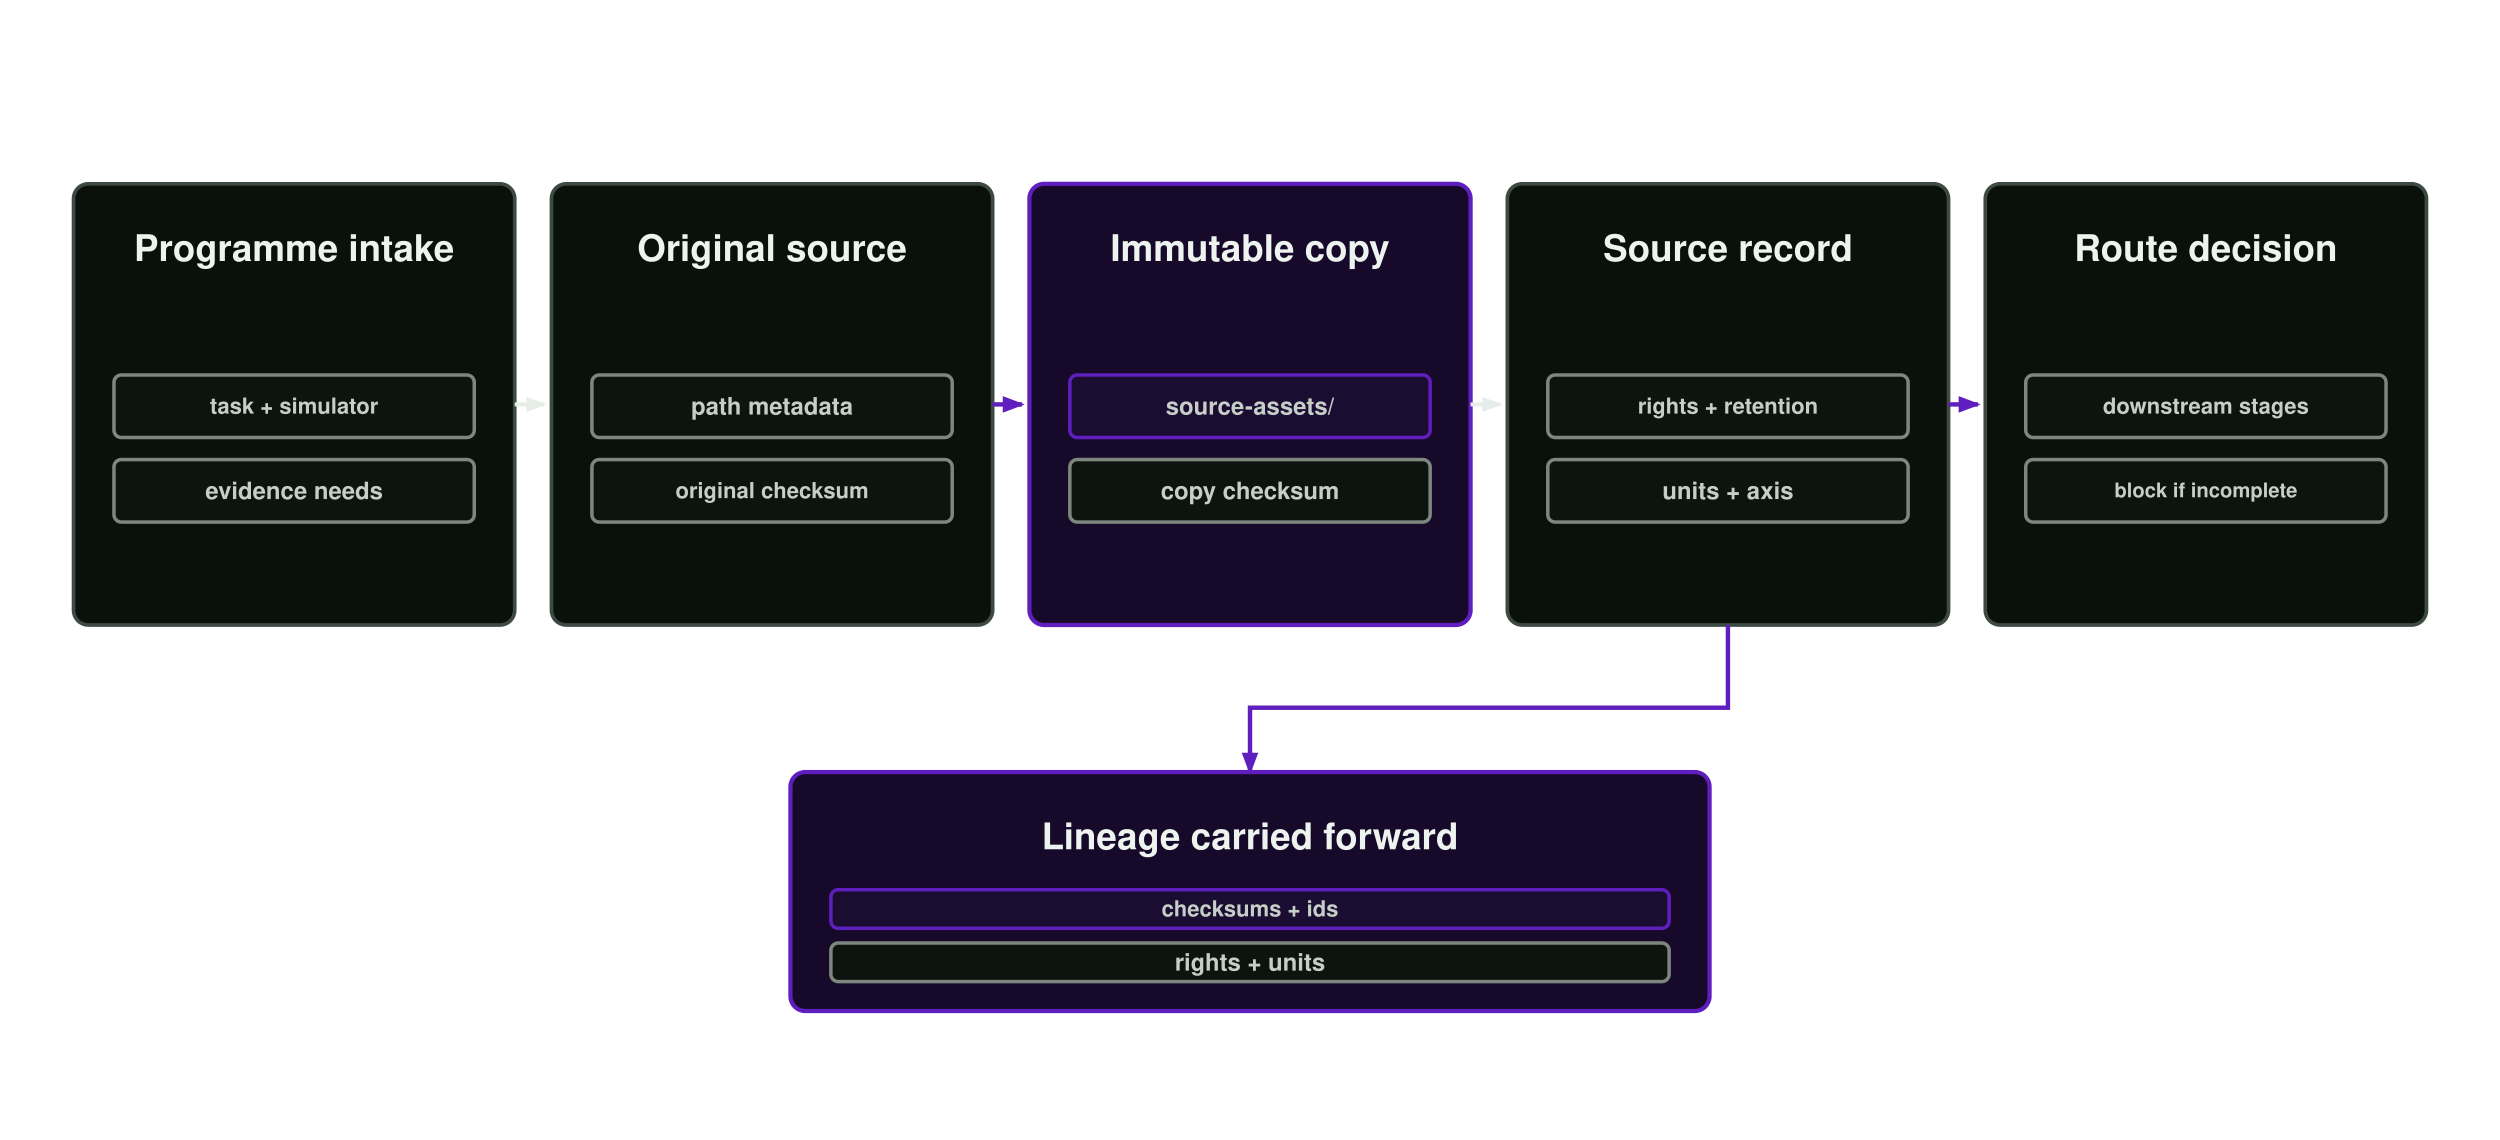
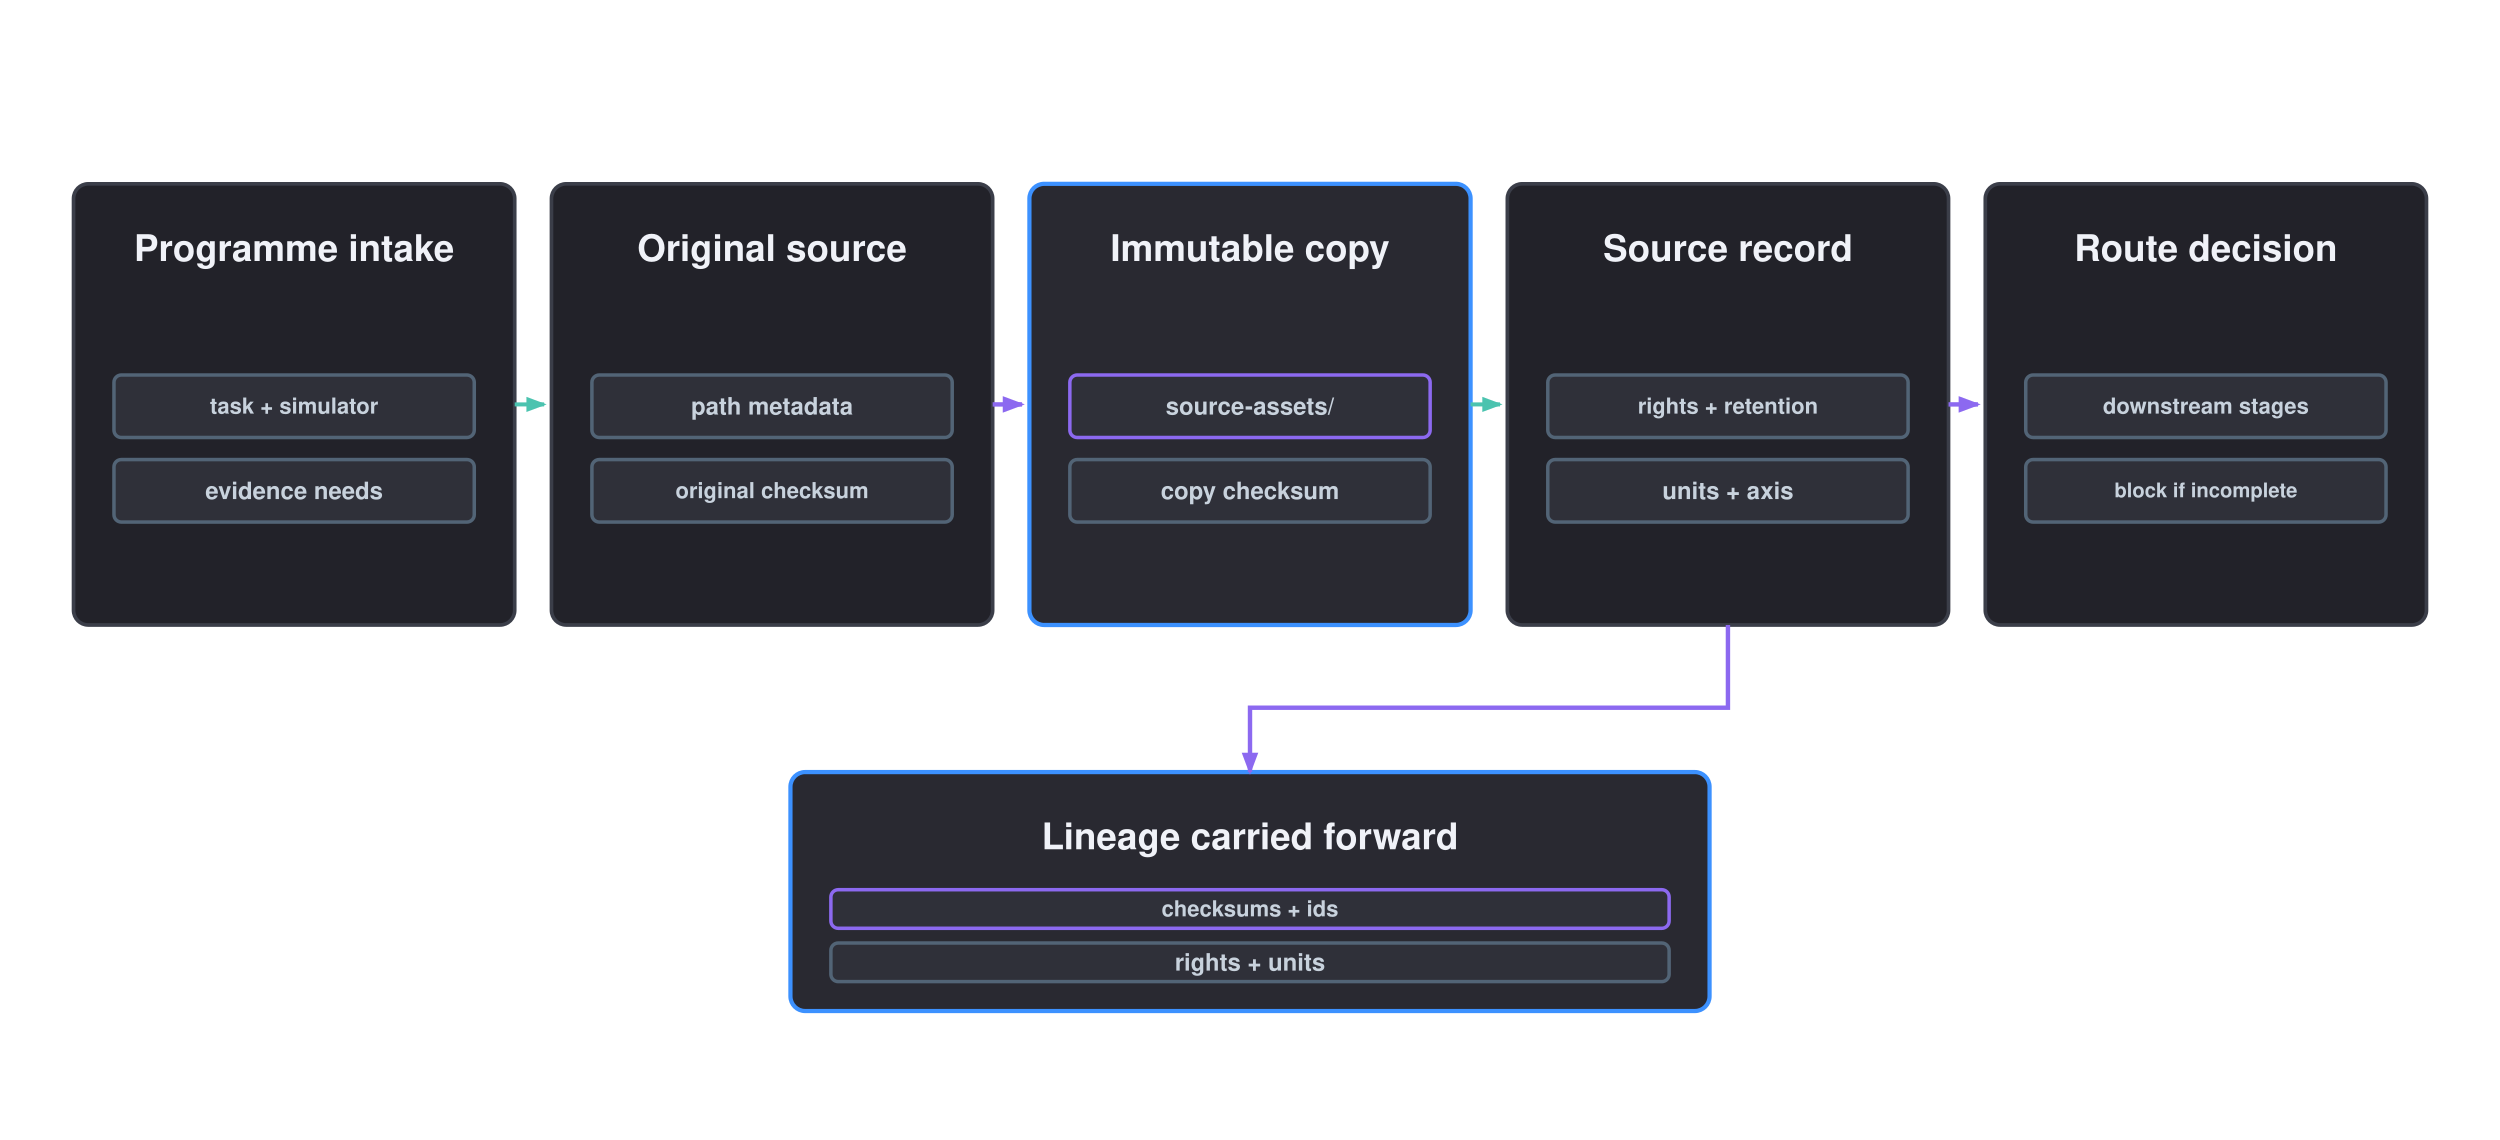
<svg xmlns="http://www.w3.org/2000/svg" width="1360" height="620" viewBox="0 0 1360 620" role="img" aria-labelledby="title desc">
  <defs>
    <style>
      .bg { fill: transparent; }
-       .box { fill: #0a100c; stroke: #3d4a42; stroke-width: 2; }
-       .boxHot { fill: #0b1608; stroke: #76b900; stroke-width: 2.3; }
-       .boxAccent { fill: #160929; stroke: #5f1ebe; stroke-width: 2.3; }
-       .inner { fill: #0d130f; stroke: #7d8780; stroke-width: 1.9; }
-       .innerHot { fill: #0d1809; stroke: #76b900; stroke-width: 1.9; }
-       .innerAccent { fill: #1b0c31; stroke: #5f1ebe; stroke-width: 1.9; }
-       .label { fill: #edf3ef; font-family: Aptos, Helvetica, sans-serif; font-size: 20px; font-weight: 680; }
-       .small { fill: #c6cec8; font-family: Aptos, Helvetica, sans-serif; font-size: 13px; font-weight: 620; }
-       .line { stroke: #e6ece8; stroke-width: 2.2; fill: none; marker-end: url(#arrow); }
-       .greenLine { stroke: #76b900; stroke-width: 2.4; fill: none; marker-end: url(#arrowGreen); }
-       .accentLine { stroke: #5f1ebe; stroke-width: 2.4; fill: none; marker-end: url(#arrowAccent); }
+       .box { fill: #222229; stroke: #3b3e49; stroke-width: 2; }
+       .boxHot { fill: #292931; stroke: #3c91ff; stroke-width: 2.3; }
+       .inner { fill: #2f3039; stroke: #526476; stroke-width: 1.9; }
+       .innerHot { fill: #292931; stroke: #3c91ff; stroke-width: 1.9; }
+       .innerAccent { fill: #2f3039; stroke: #8c69f0; stroke-width: 1.9; }
+       .label { fill: #f0f2f8; font-family: Aptos, Helvetica, sans-serif; font-size: 20px; font-weight: 680; }
+       .small { fill: #c8d2dd; font-family: Aptos, Helvetica, sans-serif; font-size: 13px; font-weight: 620; }
+       .line { stroke: #4bc3af; stroke-width: 2.2; fill: none; marker-end: url(#arrow); }
+       .primaryLine { stroke: #3c91ff; stroke-width: 2.4; fill: none; marker-end: url(#arrowPrimary); }
+       .accentLine { stroke: #8c69f0; stroke-width: 2.4; fill: none; marker-end: url(#arrowAccent); }
    </style>
    <marker id="arrow" viewBox="0 0 8 8" refX="7" refY="4" markerWidth="5" markerHeight="5" orient="auto-start-reverse">
-       <path d="M 0 1 L 8 4 L 0 7 z" fill="#e6ece8" />
+       <path d="M 0 1 L 8 4 L 0 7 z" fill="#4bc3af" />
    </marker>
-     <marker id="arrowGreen" viewBox="0 0 8 8" refX="7" refY="4" markerWidth="5" markerHeight="5" orient="auto-start-reverse">
-       <path d="M 0 1 L 8 4 L 0 7 z" fill="#76b900" />
+     <marker id="arrowPrimary" viewBox="0 0 8 8" refX="7" refY="4" markerWidth="5" markerHeight="5" orient="auto-start-reverse">
+       <path d="M 0 1 L 8 4 L 0 7 z" fill="#3c91ff" />
    </marker>
    <marker id="arrowAccent" viewBox="0 0 8 8" refX="7" refY="4" markerWidth="5" markerHeight="5" orient="auto-start-reverse">
-       <path d="M 0 1 L 8 4 L 0 7 z" fill="#5f1ebe" />
+       <path d="M 0 1 L 8 4 L 0 7 z" fill="#8c69f0" />
    </marker>
  </defs>
  <rect class="box" x="40" y="100" width="240" height="240" rx="8" />
  <text class="label" x="160.0" y="142" text-anchor="middle">Programme intake</text>
  <rect class="inner" x="62" y="204" width="196" height="34" rx="4" />
  <text class="small" x="160.0" y="225.0" text-anchor="middle" style="font-size:12px">task + simulator</text>
  <rect class="inner" x="62" y="250" width="196" height="34" rx="4" />
  <text class="small" x="160.0" y="271.5" text-anchor="middle" style="font-size:13px">evidence needs</text>
  <path class="line" d="M280 220 L296 220" />
  <rect class="box" x="300" y="100" width="240" height="240" rx="8" />
  <text class="label" x="420.0" y="142" text-anchor="middle">Original source</text>
  <rect class="inner" x="322" y="204" width="196" height="34" rx="4" />
  <text class="small" x="420.0" y="225.5" text-anchor="middle" style="font-size:13px">path metadata</text>
  <rect class="inner" x="322" y="250" width="196" height="34" rx="4" />
  <text class="small" x="420.0" y="271.0" text-anchor="middle" style="font-size:12px">original checksum</text>
  <path class="accentLine" d="M540 220 L556 220" />
-   <rect class="boxAccent" x="560" y="100" width="240" height="240" rx="8" />
+   <rect class="boxHot" x="560" y="100" width="240" height="240" rx="8" />
  <text class="label" x="680.0" y="142" text-anchor="middle">Immutable copy</text>
  <rect class="innerAccent" x="582" y="204" width="196" height="34" rx="4" />
  <text class="small" x="680.0" y="225.5" text-anchor="middle" style="font-size:13px">source-assets/</text>
  <rect class="inner" x="582" y="250" width="196" height="34" rx="4" />
  <text class="small" x="680.0" y="271.5" text-anchor="middle" style="font-size:13px">copy checksum</text>
  <path class="line" d="M800 220 L816 220" />
  <rect class="box" x="820" y="100" width="240" height="240" rx="8" />
  <text class="label" x="940.0" y="142" text-anchor="middle">Source record</text>
  <rect class="inner" x="842" y="204" width="196" height="34" rx="4" />
  <text class="small" x="940.0" y="225.0" text-anchor="middle" style="font-size:12px">rights + retention</text>
  <rect class="inner" x="842" y="250" width="196" height="34" rx="4" />
  <text class="small" x="940.0" y="271.5" text-anchor="middle" style="font-size:13px">units + axis</text>
  <path class="accentLine" d="M1060 220 L1076 220" />
  <rect class="box" x="1080" y="100" width="240" height="240" rx="8" />
  <text class="label" x="1200.0" y="142" text-anchor="middle">Route decision</text>
  <rect class="inner" x="1102" y="204" width="196" height="34" rx="4" />
  <text class="small" x="1200.0" y="225.0" text-anchor="middle" style="font-size:12px">downstream stages</text>
  <rect class="inner" x="1102" y="250" width="196" height="34" rx="4" />
  <text class="small" x="1200.0" y="270.5" text-anchor="middle" style="font-size:11px">block if incomplete</text>
-   <rect class="boxAccent" x="430" y="420" width="500" height="130" rx="8" />
+   <rect class="boxHot" x="430" y="420" width="500" height="130" rx="8" />
  <text class="label" x="680.0" y="462" text-anchor="middle">Lineage carried forward</text>
  <rect class="innerAccent" x="452" y="484" width="456" height="21" rx="4" />
  <text class="small" x="680.0" y="498.5" text-anchor="middle" style="font-size:12px">checksums + ids</text>
  <rect class="inner" x="452" y="513" width="456" height="21" rx="4" />
  <text class="small" x="680.0" y="528.0" text-anchor="middle" style="font-size:13px">rights + units</text>
  <path class="accentLine" d="M940 340 L940 385 L680 385 L680 420" />
</svg>
